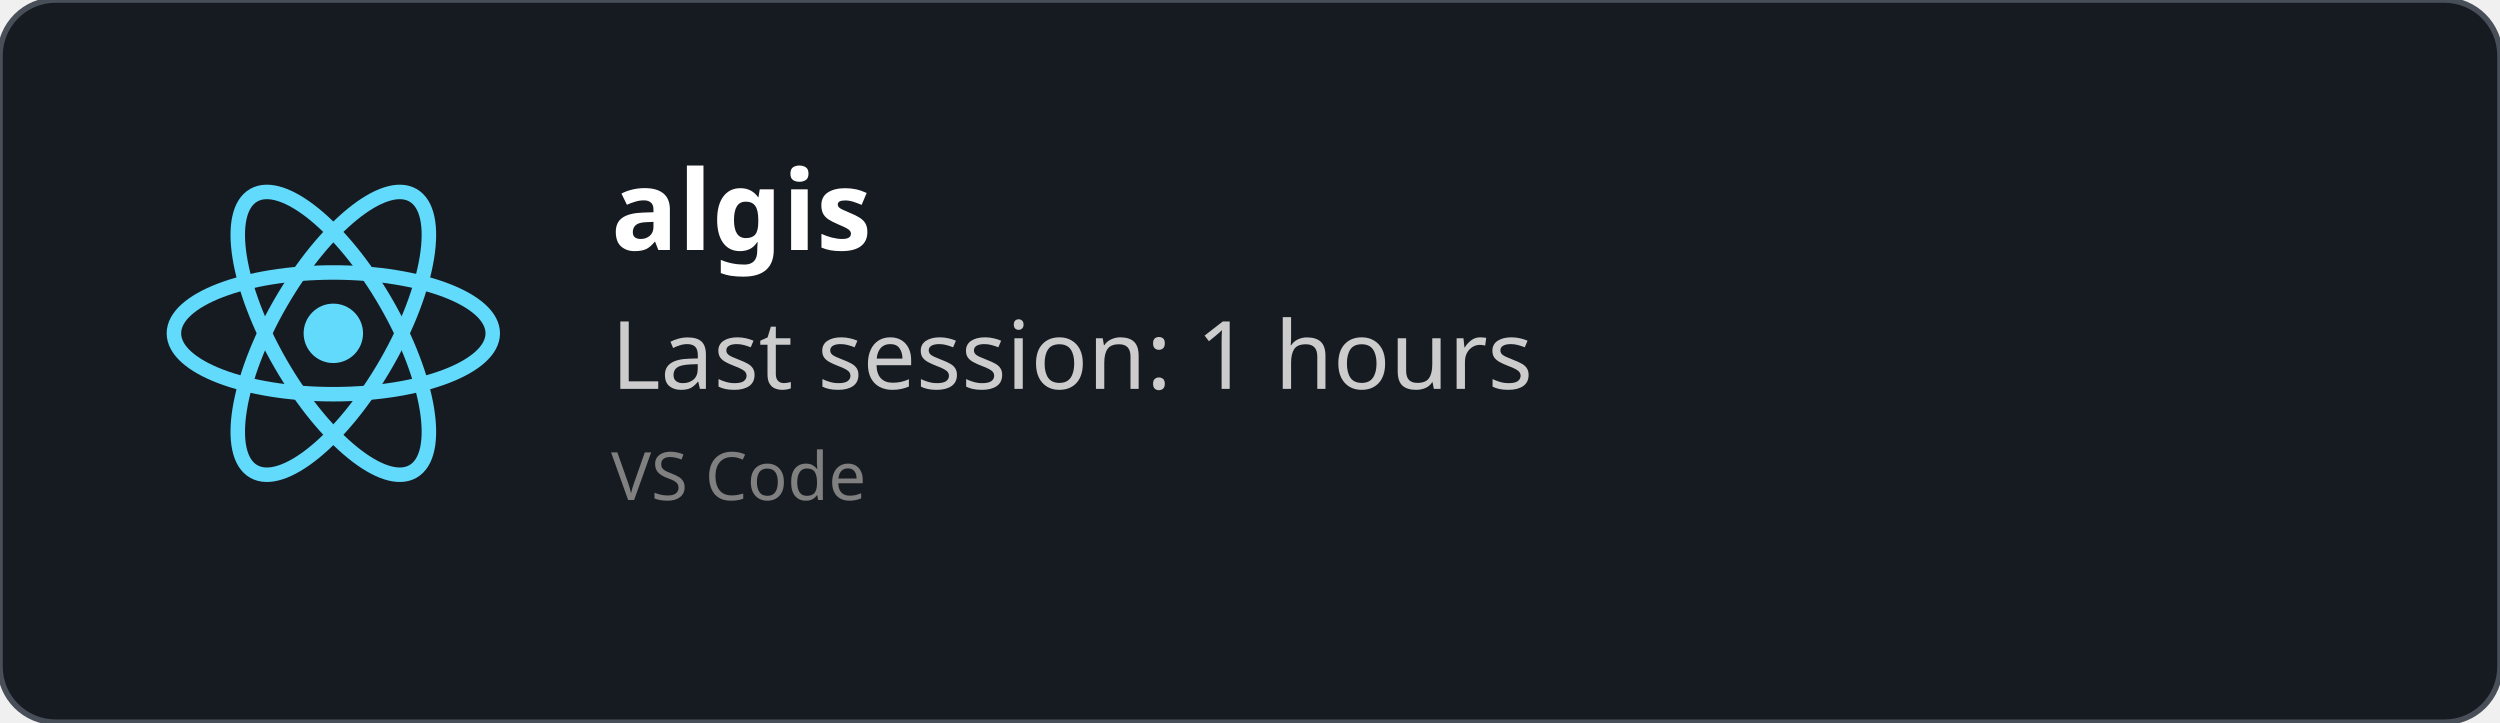
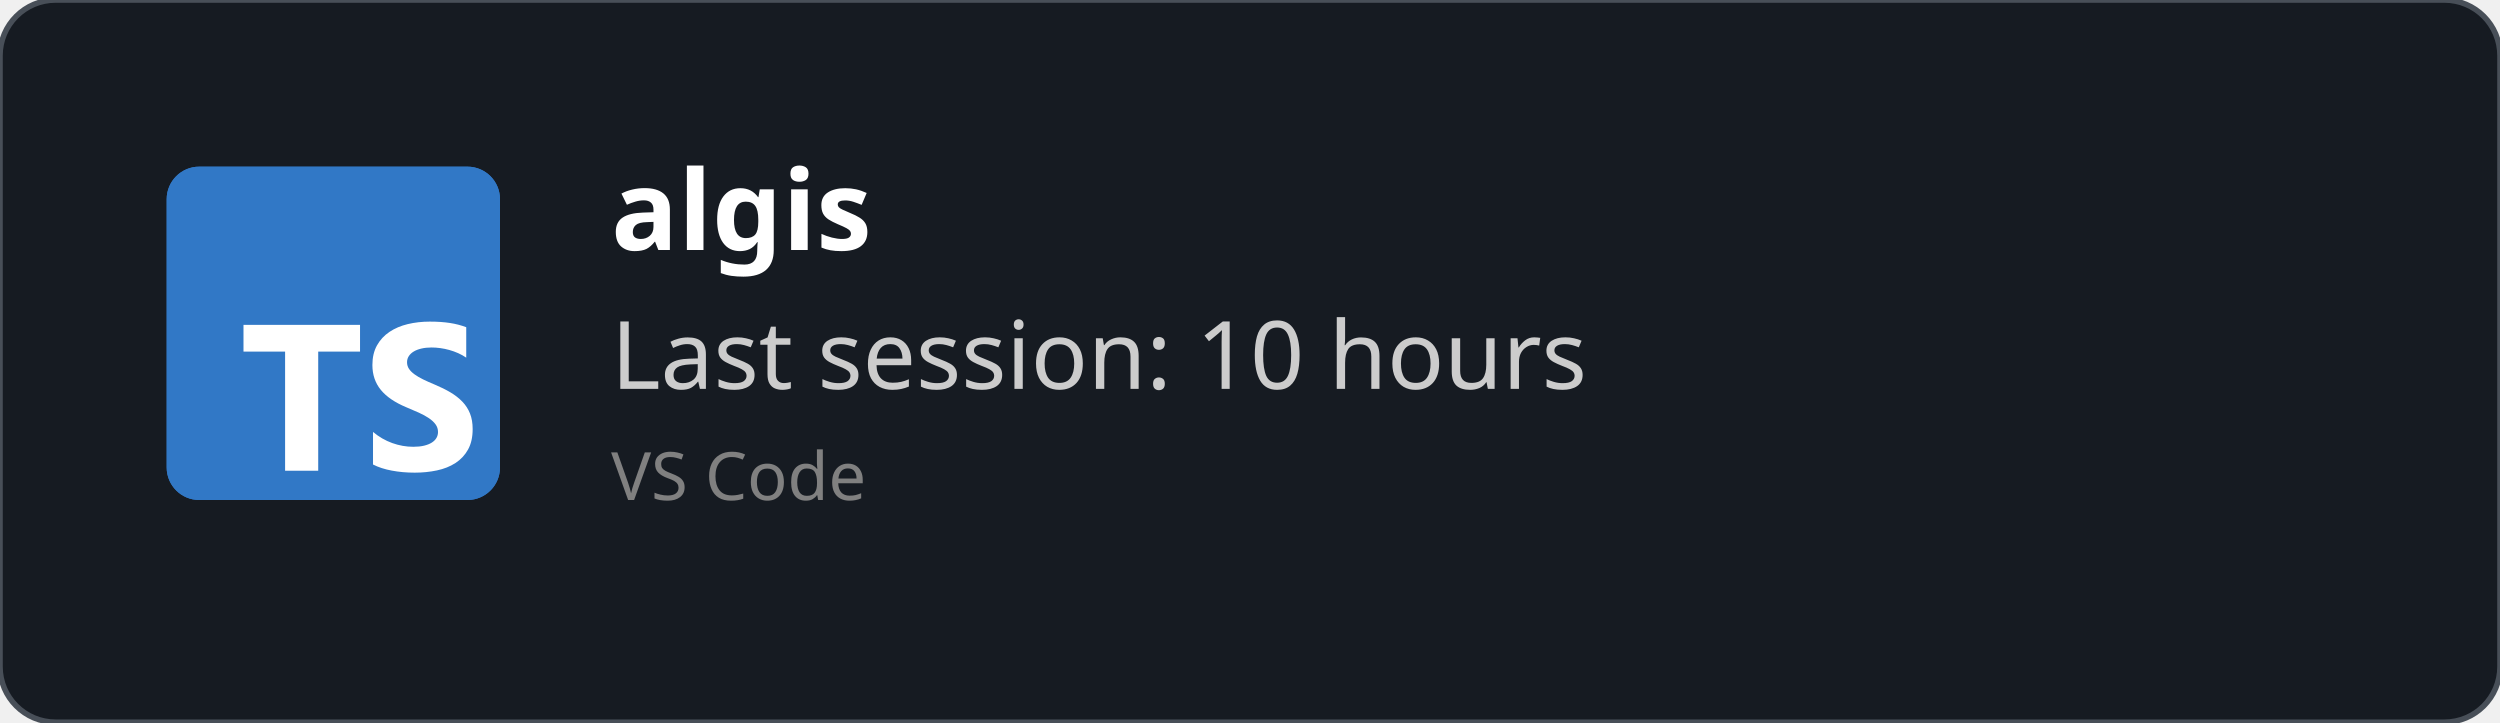
<svg xmlns="http://www.w3.org/2000/svg" width="450" height="130" viewBox="0 0 450 130" fill="none" role="img">
  <style>
    *{
        font-family: 'Segoe UI', Ubuntu, monospace
    }
    </style>
  <defs>
    <clipPath id="horizontalClip" x="20" y="20" width="500" height="200">
      <rect x="90" y="20" width="300" height="50" />
    </clipPath>
  </defs>
  <rect width="450" height="130" fill="rgba(22,27,34)" stroke="#484f58" stroke-width="1" fill-opacity="1" stroke-opacity="1" x="0" y="0" rx="10px" ry="10px">
    </rect>
-   <svg height="60" width="60" x="30" y="30" viewBox="-11.5 -10.232 23 20.463">
-     <circle cx="0" cy="0" r="2.05" fill="#61dafb" />
-     <g stroke="#61dafb" stroke-width="1" fill="none">
-       <ellipse rx="11" ry="4.2" />
-       <ellipse rx="11" ry="4.2" transform="rotate(60)" />
-       <ellipse rx="11" ry="4.2" transform="rotate(120)" />
-     </g>
+   <svg fill="none" height="60" viewBox="0 0 512 512" width="60" x="30" y="30">
+     <rect fill="#3178c6" height="512" rx="50" width="512" />
+     <rect fill="#3178c6" height="512" rx="50" width="512" />
+     <path clip-rule="evenodd" d="m316.939 407.424v50.061c8.138 4.172 17.763 7.3 28.875 9.386s22.823 3.129 35.135 3.129c11.999 0 23.397-1.147 34.196-3.442 10.799-2.294 20.268-6.075 28.406-11.342 8.138-5.266 14.581-12.15 19.328-20.65s7.121-19.007 7.121-31.522c0-9.074-1.356-17.026-4.069-23.857s-6.625-12.906-11.738-18.225c-5.112-5.319-11.242-10.091-18.389-14.315s-15.207-8.213-24.18-11.967c-6.573-2.712-12.468-5.345-17.685-7.9-5.217-2.556-9.651-5.163-13.303-7.822-3.652-2.66-6.469-5.476-8.451-8.448-1.982-2.973-2.974-6.336-2.974-10.091 0-3.441.887-6.544 2.661-9.308s4.278-5.136 7.512-7.118c3.235-1.981 7.199-3.52 11.894-4.615 4.696-1.095 9.912-1.642 15.651-1.642 4.173 0 8.581.313 13.224.938 4.643.626 9.312 1.591 14.008 2.894 4.695 1.304 9.259 2.947 13.694 4.928 4.434 1.982 8.529 4.276 12.285 6.884v-46.776c-7.616-2.92-15.937-5.084-24.962-6.492s-19.381-2.112-31.066-2.112c-11.895 0-23.163 1.278-33.805 3.833s-20.006 6.544-28.093 11.967c-8.086 5.424-14.476 12.333-19.171 20.729-4.695 8.395-7.043 18.433-7.043 30.114 0 14.914 4.304 27.638 12.912 38.172 8.607 10.533 21.675 19.45 39.204 26.751 6.886 2.816 13.303 5.579 19.25 8.291s11.086 5.528 15.415 8.448c4.33 2.92 7.747 6.101 10.252 9.543 2.504 3.441 3.756 7.352 3.756 11.733 0 3.233-.783 6.231-2.348 8.995s-3.939 5.162-7.121 7.196-7.147 3.624-11.894 4.771c-4.748 1.148-10.303 1.721-16.668 1.721-10.851 0-21.597-1.903-32.24-5.71-10.642-3.806-20.502-9.516-29.579-17.13zm-84.159-123.342h64.22v-41.082h-179v41.082h63.906v182.918h50.874z" fill="#fff" fill-rule="evenodd" />
  </svg>
  <text x="110" y="45" font-size="20" clip-path="url(#horizontalClip)" font-weight="bold" font-family="Ubuntu" fill="white">
    algis
    </text>
  <text x="110" y="70" font-size="17px" font-family="Ubuntu" fill="#ccc">
-     Last session: 1 hours
+     Last session: 10 hours
    </text>
  <text x="110" y="90" font-size="12px" font-family="Ubuntu" fill="grey">
    VS Code
    </text>
</svg>
